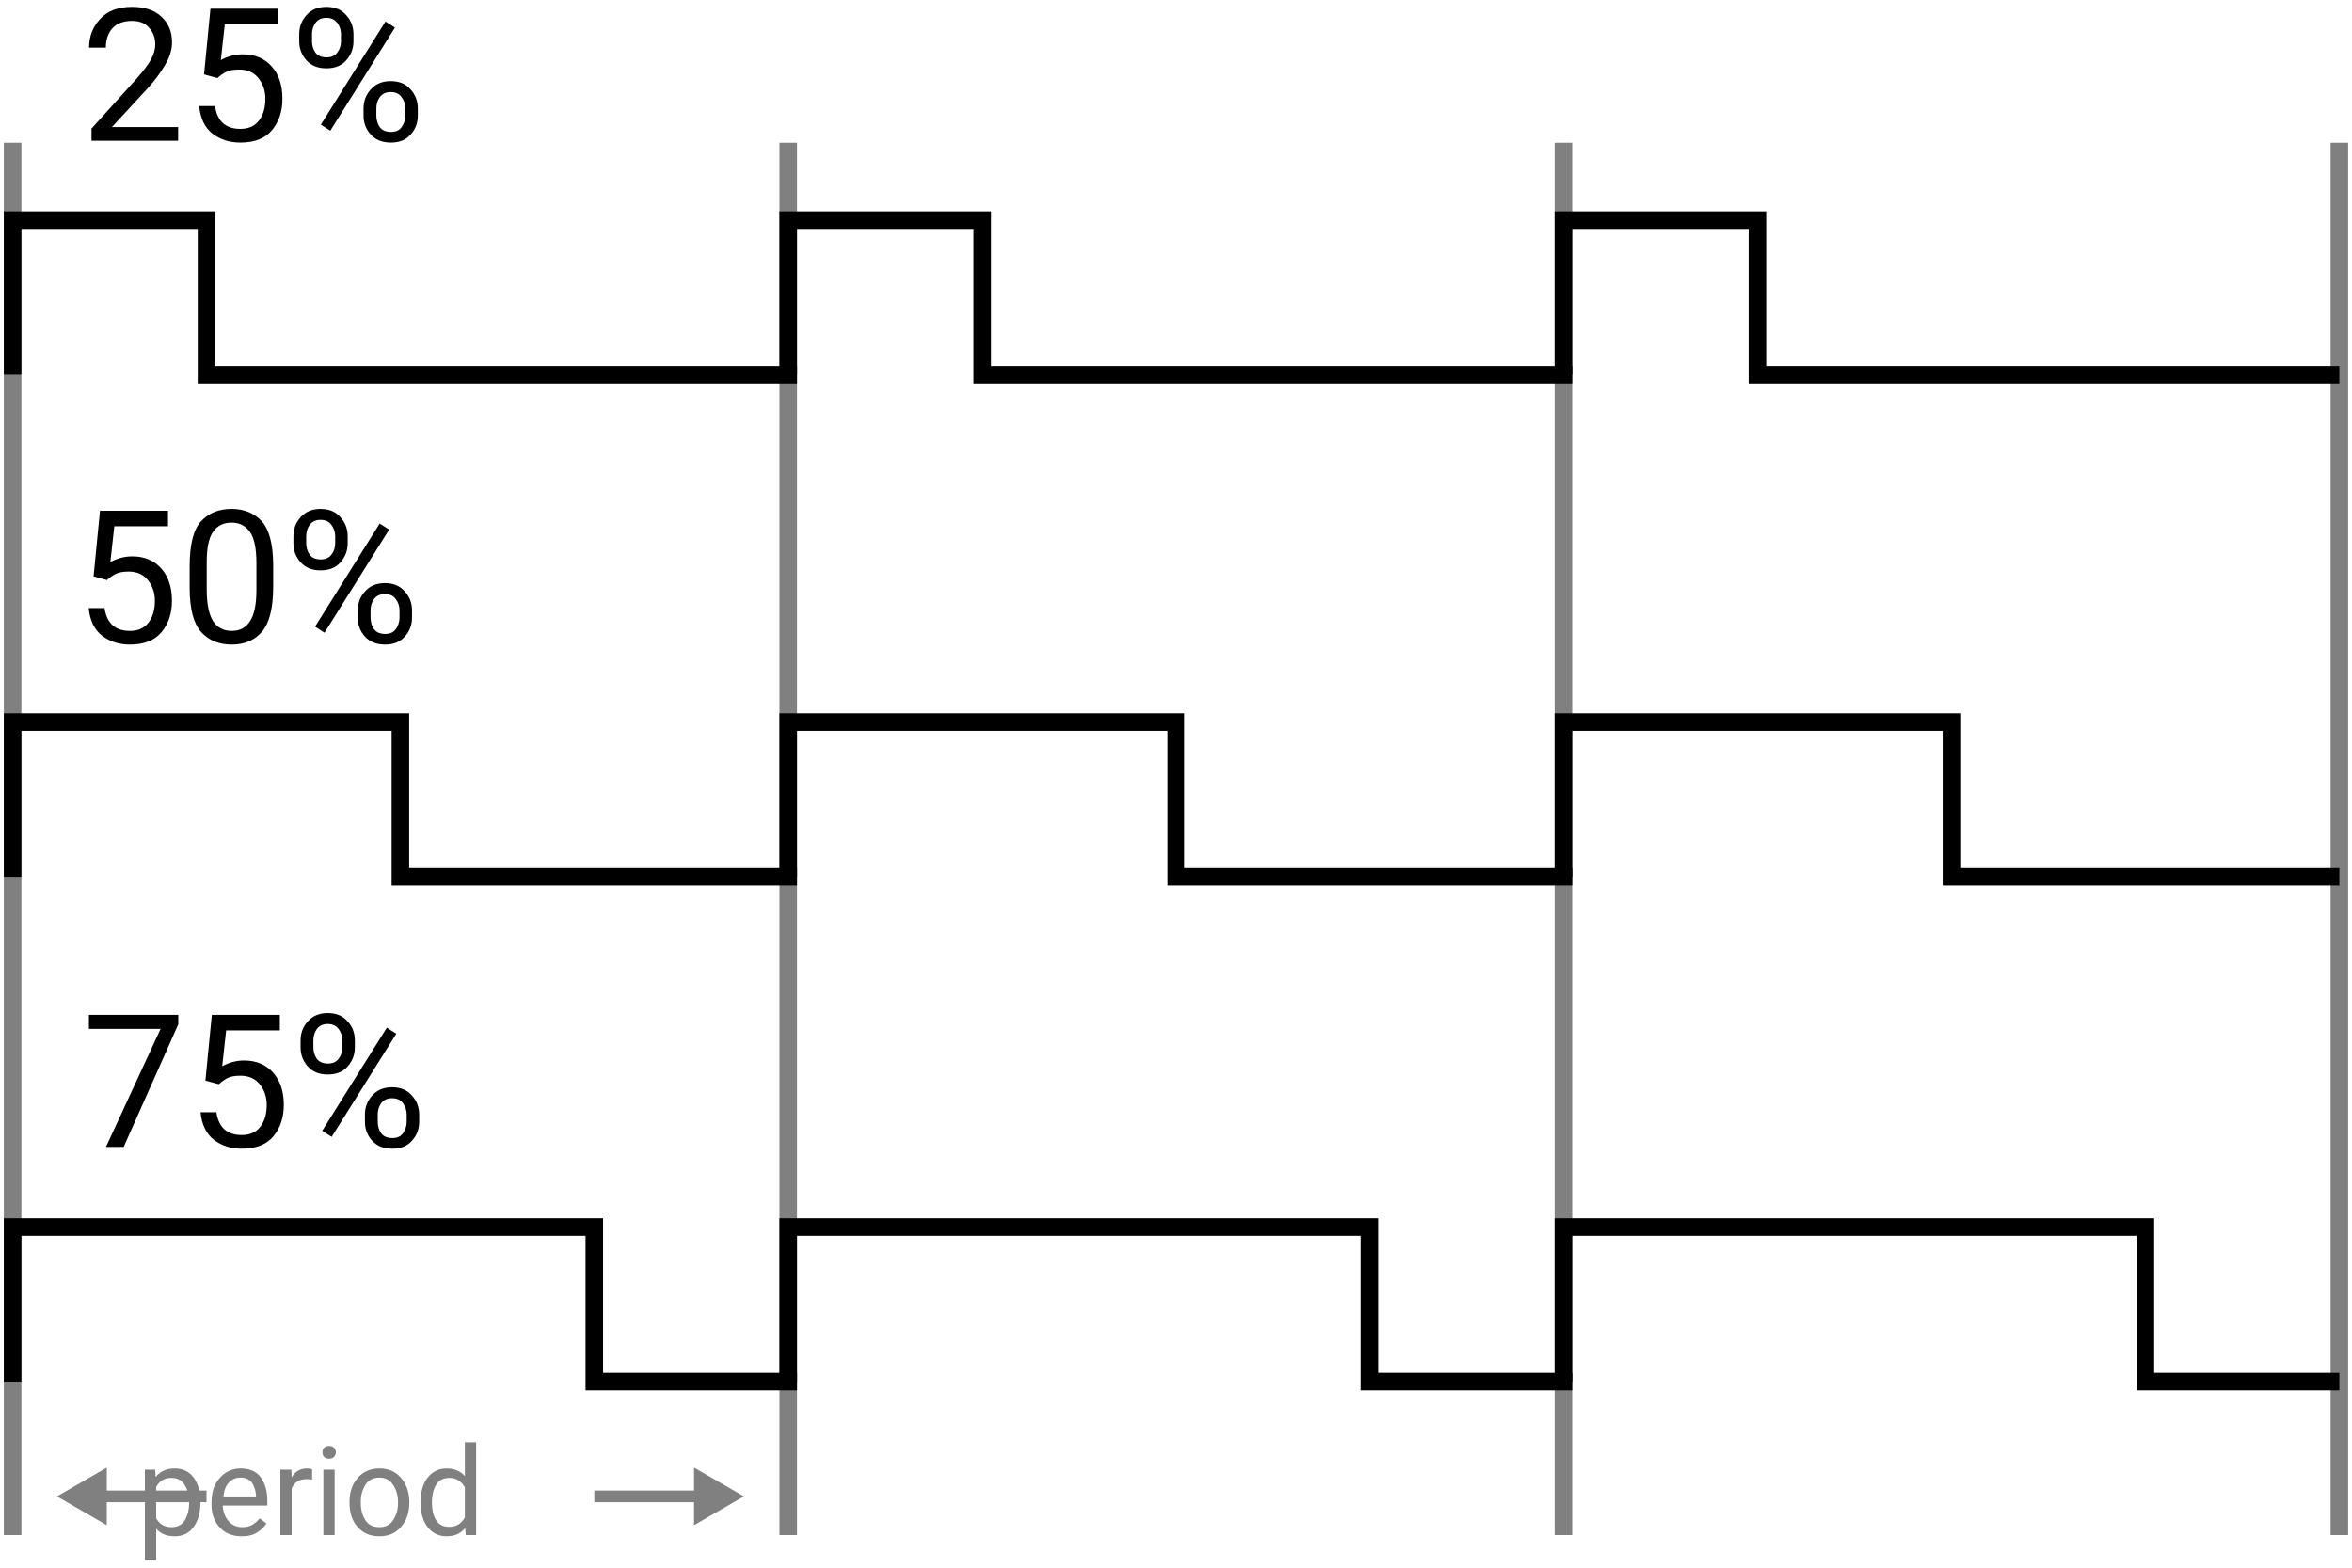
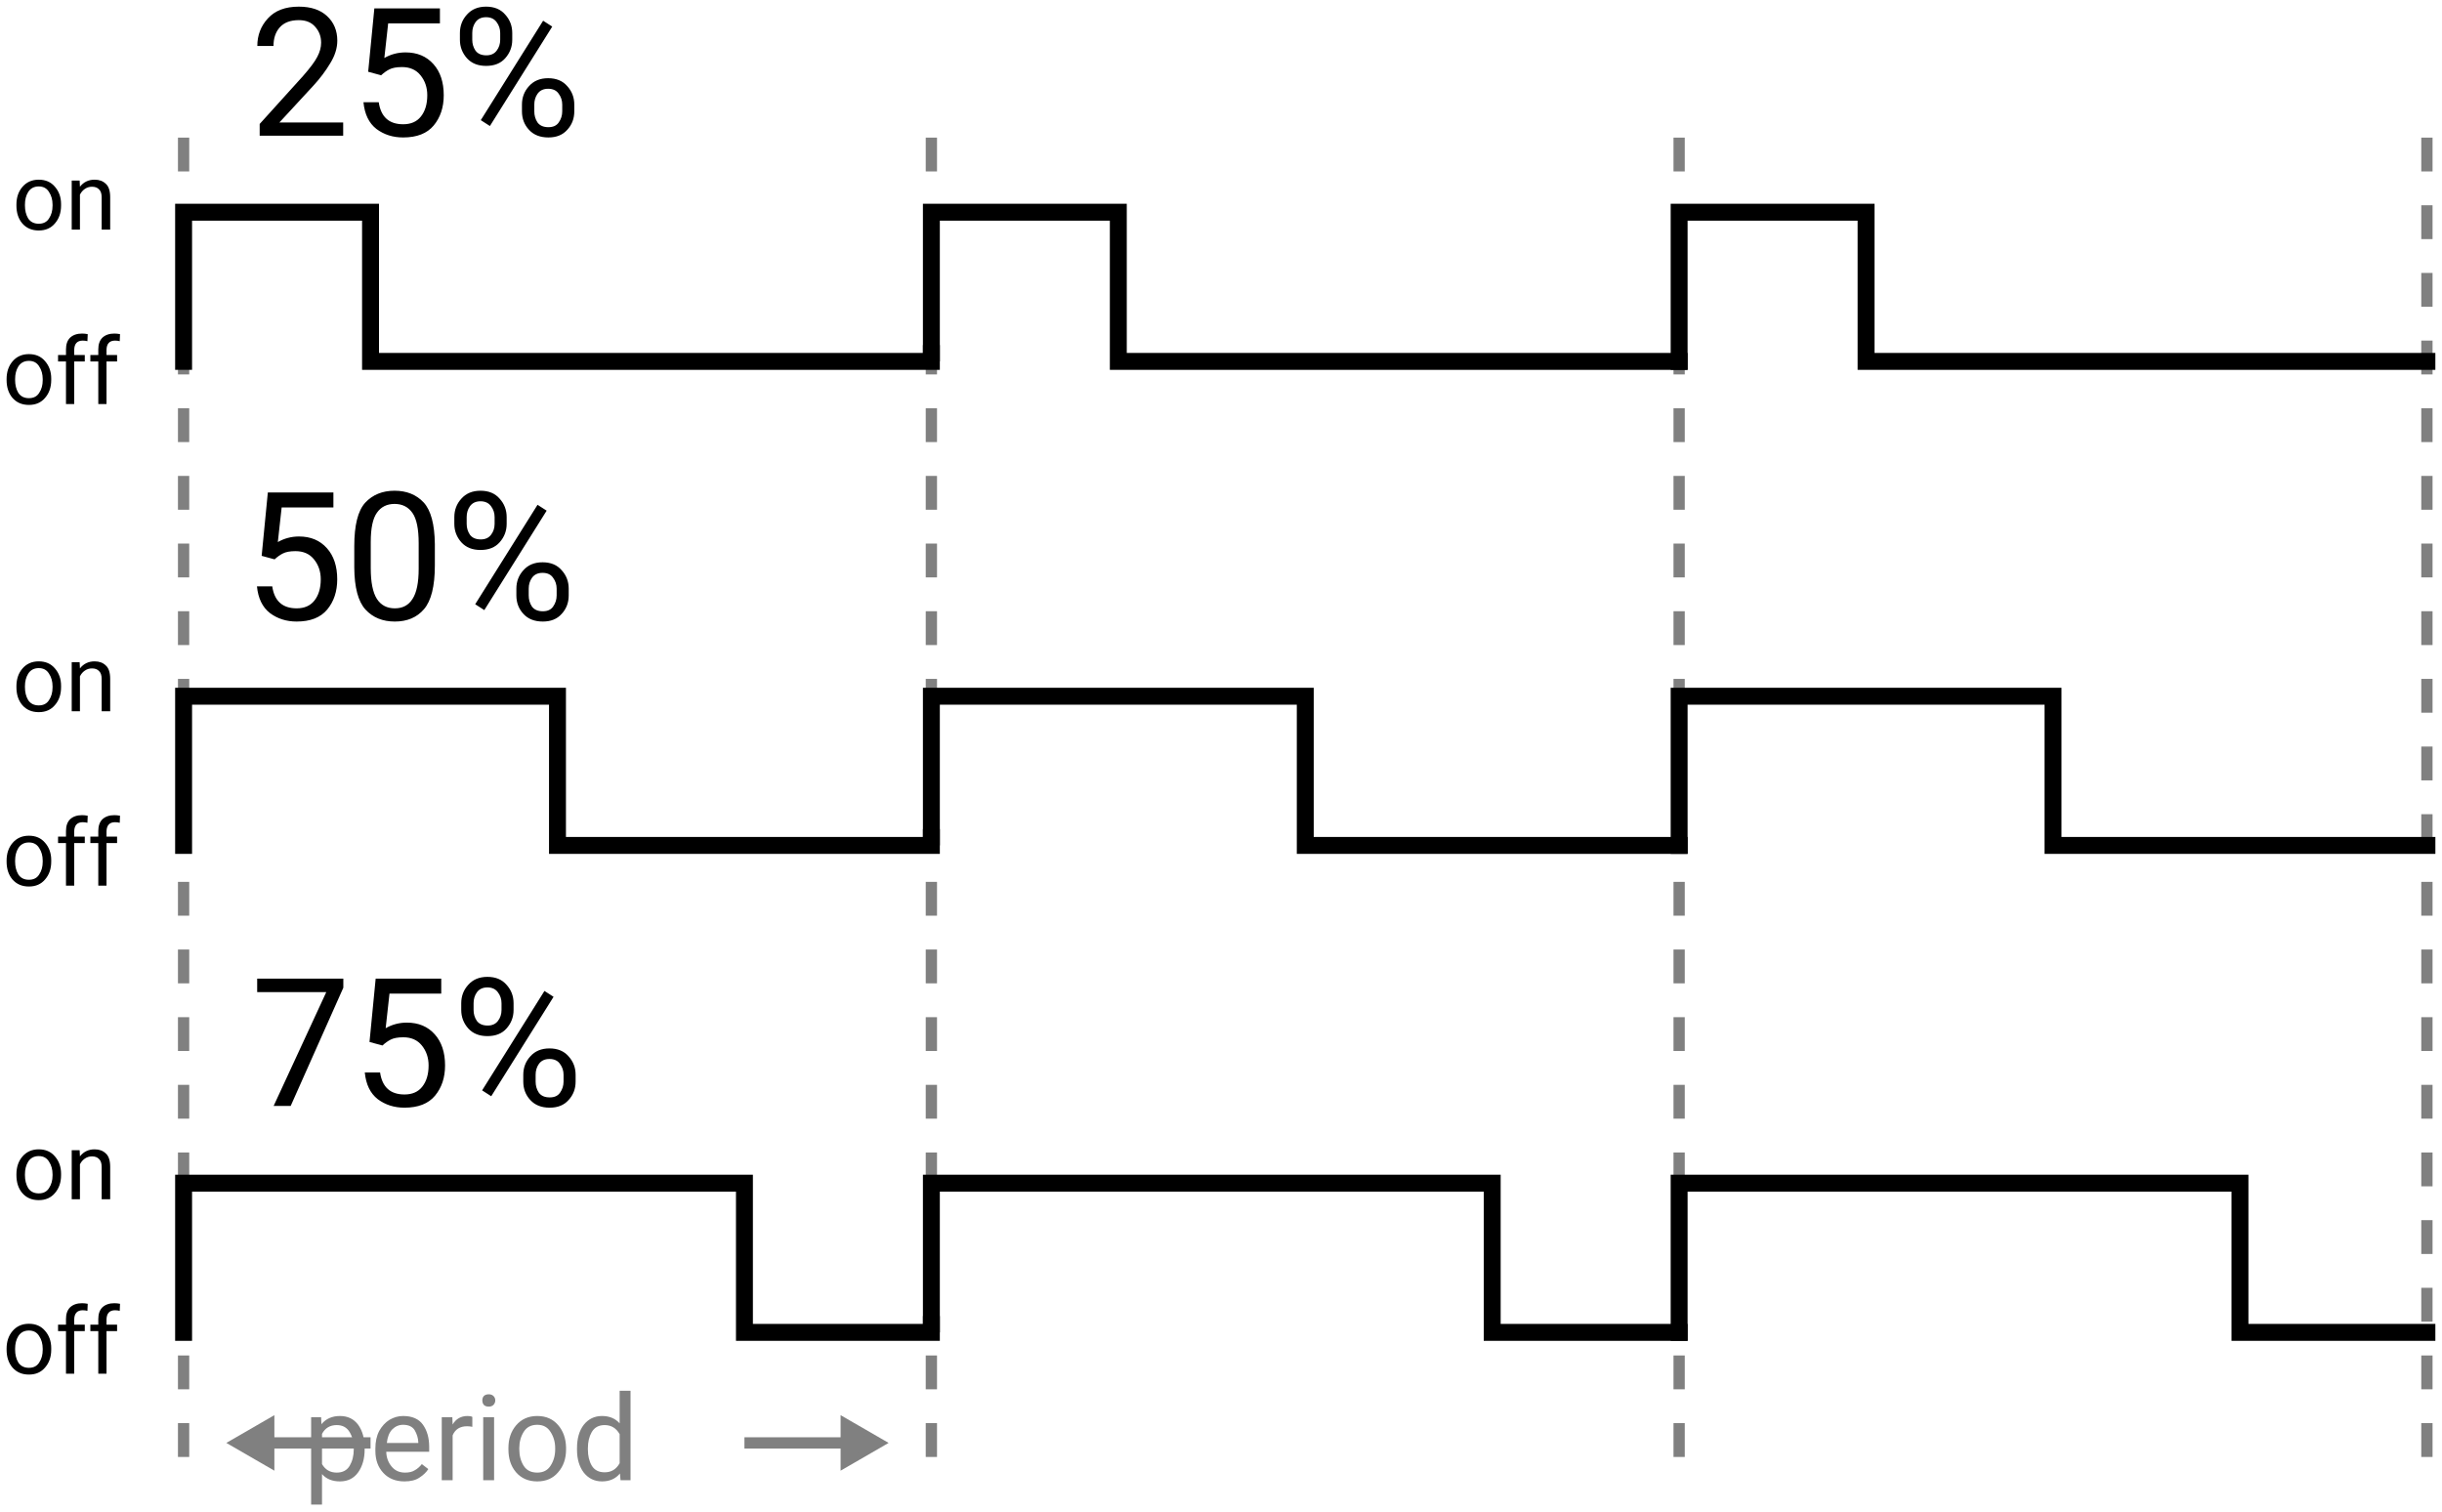
- <svg xmlns="http://www.w3.org/2000/svg" width="342.002pt" height="227.912pt" viewBox="0 0 120.651 80.402" version="1.1" id="svg8">
+ <svg xmlns="http://www.w3.org/2000/svg" width="368.3pt" height="227.912pt" viewBox="0 0 129.928 80.402" version="1.1" id="svg8">
  <defs id="defs2">
    <marker style="overflow:visible" id="marker1385" refX="0" refY="0" orient="auto">
      <path transform="scale(-0.4)" style="fill:#808080;fill-opacity:1;fill-rule:evenodd;stroke:#808080;stroke-width:1pt;stroke-opacity:1" d="M 5.77,0 -2.88,5 V -5 Z" id="path1383" />
    </marker>
    <marker style="overflow:visible" id="TriangleInM" refX="0" refY="0" orient="auto">
      <path transform="scale(-0.4)" style="fill:#808080;fill-opacity:1;fill-rule:evenodd;stroke:#808080;stroke-width:1pt;stroke-opacity:1" d="M 5.77,0 -2.88,5 V -5 Z" id="path1187" />
    </marker>
    <marker style="overflow:visible" id="Arrow2Mend" refX="0" refY="0" orient="auto">
      <path transform="scale(-0.6)" d="M 8.719,4.034 -2.207,0.016 8.719,-4.002 c -1.745,2.372 -1.735,5.617 -6e-7,8.035 z" style="fill:#000000;fill-opacity:1;fill-rule:evenodd;stroke:#000000;stroke-width:0.625;stroke-linejoin:round;stroke-opacity:1" id="path1078" />
    </marker>
  </defs>
-   <g id="layer1" transform="translate(7.408725,-2.884688)">
-     <path style="fill:none;stroke:#808080;stroke-width:0.9;stroke-linecap:butt;stroke-linejoin:miter;stroke-miterlimit:4;stroke-dasharray:none;stroke-opacity:1" d="M 112.595,10.207 V 81.645" id="path1010-0" />
-     <path style="fill:none;stroke:#808080;stroke-width:0.9;stroke-linecap:butt;stroke-linejoin:miter;stroke-miterlimit:4;stroke-dasharray:none;stroke-opacity:1" d="M 72.809,10.207 V 81.645" id="path1010-7" />
-     <path style="fill:none;stroke:#808080;stroke-width:0.9;stroke-linecap:butt;stroke-linejoin:miter;stroke-miterlimit:4;stroke-dasharray:none;stroke-opacity:1" d="M 33.024,10.207 V 81.645" id="path1010-2" />
-     <path style="fill:none;stroke:#808080;stroke-width:0.9;stroke-linecap:butt;stroke-linejoin:miter;stroke-miterlimit:4;stroke-dasharray:none;stroke-opacity:1" d="M -6.762,10.207 V 81.645" id="path1010" />
+   <g id="layer1" transform="translate(16.53043,-2.88469)">
+     <path style="fill:none;stroke:#808080;stroke-width:0.6;stroke-linecap:butt;stroke-linejoin:miter;stroke-miterlimit:4;stroke-dasharray:1.8, 1.8;stroke-dashoffset:0;stroke-opacity:1" d="M 112.595,10.207 V 81.645" id="path1010-0" />
+     <path style="fill:none;stroke:#808080;stroke-width:0.6;stroke-linecap:butt;stroke-linejoin:miter;stroke-miterlimit:4;stroke-dasharray:1.8, 1.8;stroke-dashoffset:0;stroke-opacity:1" d="M 72.809,10.207 V 81.645" id="path1010-7" />
+     <path style="fill:none;stroke:#808080;stroke-width:0.6;stroke-linecap:butt;stroke-linejoin:miter;stroke-miterlimit:4;stroke-dasharray:1.8, 1.8;stroke-dashoffset:0;stroke-opacity:1" d="M 33.024,10.207 V 81.645" id="path1010-2" />
+     <path style="fill:none;stroke:#808080;stroke-width:0.6;stroke-linecap:butt;stroke-linejoin:miter;stroke-miterlimit:4;stroke-dasharray:1.8, 1.8;stroke-dashoffset:0;stroke-opacity:1" d="M -6.762,10.207 V 81.645" id="path1010" />
    <text xml:space="preserve" style="font-size:9.537px;line-height:1.25;font-family:Roboto;-inkscape-font-specification:Roboto;stroke-width:0.265" x="-3.574" y="35.905" id="text841" transform="scale(1.001234,0.9987677)">
      <tspan id="tspan839" x="-3.574" y="35.905" style="stroke-width:0.265">50%</tspan>
    </text>
-     <path style="fill:none;stroke:#000000;stroke-width:0.9;stroke-linecap:butt;stroke-linejoin:miter;stroke-miterlimit:4;stroke-dasharray:none;stroke-opacity:1" d="m -6.762,47.868 v -7.938 h 19.893 v 7.938 h 19.893 v -0.418" id="path847-5" />
+     <path style="fill:none;stroke:#000000;stroke-width:0.9;stroke-linecap:square;stroke-linejoin:miter;stroke-miterlimit:4;stroke-dasharray:none;stroke-opacity:1" d="m -6.762,47.868 v -7.938 h 19.893 v 7.938 h 19.893 v -0.418" id="path847-5" />
    <path style="fill:none;stroke:#000000;stroke-width:0.9;stroke-linecap:butt;stroke-linejoin:miter;stroke-miterlimit:4;stroke-dasharray:none;stroke-opacity:1" d="m 33.024,47.868 v -7.938 h 19.893 v 7.938 h 19.893 v -0.418" id="path847-5-3" />
-     <path style="fill:none;stroke:#000000;stroke-width:0.9;stroke-linecap:butt;stroke-linejoin:miter;stroke-miterlimit:4;stroke-dasharray:none;stroke-opacity:1" d="m 72.809,47.868 v -7.938 h 19.893 v 7.938 h 19.893" id="path847-5-5" />
+     <path style="fill:none;stroke:#000000;stroke-width:0.9;stroke-linecap:square;stroke-linejoin:miter;stroke-miterlimit:4;stroke-dasharray:none;stroke-opacity:1" d="m 72.809,47.868 v -7.938 h 19.893 v 7.938 h 19.893" id="path847-5-5" />
    <text xml:space="preserve" style="font-size:9.537px;line-height:1.25;font-family:Roboto;-inkscape-font-specification:Roboto;stroke-width:0.265" x="-3.273" y="10.119" id="text837" transform="scale(1.001234,0.9987677)">
      <tspan id="tspan835" x="-3.273" y="10.119" style="stroke-width:0.265">25%</tspan>
    </text>
-     <path style="fill:none;stroke:#000000;stroke-width:0.9;stroke-linecap:butt;stroke-linejoin:miter;stroke-miterlimit:4;stroke-dasharray:none;stroke-opacity:1" d="M -6.762,22.113 V 14.176 h 9.946 v 7.938 H 33.024 v -0.418" id="path847" />
-     <path style="fill:none;stroke:#000000;stroke-width:0.9;stroke-linecap:butt;stroke-linejoin:miter;stroke-miterlimit:4;stroke-dasharray:none;stroke-opacity:1" d="M 72.809,22.113 V 14.176 h 9.946 v 7.938 h 29.839" id="path847-6" />
+     <path style="fill:none;stroke:#000000;stroke-width:0.9;stroke-linecap:square;stroke-linejoin:miter;stroke-miterlimit:4;stroke-dasharray:none;stroke-opacity:1" d="M -6.762,22.113 V 14.176 h 9.946 v 7.938 H 33.024 v -0.418" id="path847" />
+     <path style="fill:none;stroke:#000000;stroke-width:0.9;stroke-linecap:square;stroke-linejoin:miter;stroke-miterlimit:4;stroke-dasharray:none;stroke-opacity:1" d="M 72.809,22.113 V 14.176 h 9.946 v 7.938 h 29.839" id="path847-6" />
    <path style="fill:none;stroke:#000000;stroke-width:0.9;stroke-linecap:butt;stroke-linejoin:miter;stroke-miterlimit:4;stroke-dasharray:none;stroke-opacity:1" d="M 33.024,22.113 V 14.176 h 9.946 v 7.938 h 29.839 v -0.418" id="path847-7" />
    <text xml:space="preserve" style="font-size:9.537px;line-height:1.25;font-family:Roboto;-inkscape-font-specification:Roboto;stroke-width:0.265" x="-3.205" y="61.806" id="text845" transform="scale(1.001234,0.9987677)">
      <tspan id="tspan843" x="-3.205" y="61.806" style="stroke-width:0.265">75%</tspan>
    </text>
-     <path style="fill:none;stroke:#000000;stroke-width:0.9;stroke-linecap:butt;stroke-linejoin:miter;stroke-miterlimit:4;stroke-dasharray:none;stroke-opacity:1" d="m -6.762,73.778 v -7.938 H 23.078 v 7.938 h 9.946 v -0.418" id="path847-62" />
+     <path style="fill:none;stroke:#000000;stroke-width:0.9;stroke-linecap:square;stroke-linejoin:miter;stroke-miterlimit:4;stroke-dasharray:none;stroke-opacity:1" d="m -6.762,73.778 v -7.938 H 23.078 v 7.938 h 9.946 v -0.418" id="path847-62" />
    <path style="fill:none;stroke:#000000;stroke-width:0.9;stroke-linecap:butt;stroke-linejoin:miter;stroke-miterlimit:4;stroke-dasharray:none;stroke-opacity:1" d="m 33.024,73.778 v -7.938 h 29.839 v 7.938 h 9.946 v -0.418" id="path847-62-9" />
-     <path style="fill:none;stroke:#000000;stroke-width:0.9;stroke-linecap:butt;stroke-linejoin:miter;stroke-miterlimit:4;stroke-dasharray:none;stroke-opacity:1" d="m 72.809,73.778 v -7.938 h 29.839 v 7.938 h 9.946" id="path847-62-1" />
+     <path style="fill:none;stroke:#000000;stroke-width:0.9;stroke-linecap:square;stroke-linejoin:miter;stroke-miterlimit:4;stroke-dasharray:none;stroke-opacity:1" d="m 72.809,73.778 v -7.938 h 29.839 v 7.938 h 9.946" id="path847-62-1" />
    <text xml:space="preserve" style="font-size:7.417px;line-height:0.85;font-family:Roboto;-inkscape-font-specification:Roboto;text-align:center;text-anchor:middle;stroke-width:0.265" x="13.111" y="81.745" id="text1041" transform="scale(1.001234,0.9987677)">
      <tspan x="13.111" y="81.745" style="font-size:6.358px;fill:#808080;fill-opacity:1;stroke-width:0.265" id="tspan1043">period</tspan>
    </text>
    <path style="fill:none;stroke:#808080;stroke-width:0.6;stroke-linecap:butt;stroke-linejoin:miter;stroke-miterlimit:4;stroke-dasharray:none;stroke-opacity:1;marker-start:url(#marker1385)" d="M -2.783,79.66 H 3.185" id="path1047" />
    <path style="fill:none;stroke:#808080;stroke-width:0.6;stroke-linecap:butt;stroke-linejoin:miter;stroke-miterlimit:4;stroke-dasharray:none;stroke-opacity:1;marker-start:url(#TriangleInM)" d="M 29.045,79.66 H 23.078" id="path1049" />
+     <text xml:space="preserve" style="font-size:4.939px;line-height:1.25;font-family:Roboto;-inkscape-font-specification:Roboto;stroke-width:0.265" x="-15.875" y="15.102" id="text880">
+       <tspan id="tspan878" x="-15.875" y="15.102" style="font-size:4.939px;stroke-width:0.265">on</tspan>
+     </text>
+     <text xml:space="preserve" style="font-size:4.939px;line-height:1.25;font-family:Roboto;-inkscape-font-specification:Roboto;stroke-width:0.265" x="-16.4" y="24.382" id="text884">
+       <tspan id="tspan882" x="-16.4" y="24.382" style="font-size:4.939px;stroke-width:0.265">off</tspan>
+     </text>
+     <text xml:space="preserve" style="font-size:4.939px;line-height:1.25;font-family:Roboto;-inkscape-font-specification:Roboto;stroke-width:0.265" x="-15.875" y="40.729" id="text880-3">
+       <tspan id="tspan878-6" x="-15.875" y="40.729" style="font-size:4.939px;stroke-width:0.265">on</tspan>
+     </text>
+     <text xml:space="preserve" style="font-size:4.939px;line-height:1.25;font-family:Roboto;-inkscape-font-specification:Roboto;stroke-width:0.265" x="-16.4" y="50.009" id="text884-7">
+       <tspan id="tspan882-5" x="-16.4" y="50.009" style="font-size:4.939px;stroke-width:0.265">off</tspan>
+     </text>
+     <text xml:space="preserve" style="font-size:4.939px;line-height:1.25;font-family:Roboto;-inkscape-font-specification:Roboto;stroke-width:0.265" x="-15.875" y="66.696" id="text880-35">
+       <tspan id="tspan878-62" x="-15.875" y="66.696" style="font-size:4.939px;stroke-width:0.265">on</tspan>
+     </text>
+     <text xml:space="preserve" style="font-size:4.939px;line-height:1.25;font-family:Roboto;-inkscape-font-specification:Roboto;stroke-width:0.265" x="-16.4" y="75.976" id="text884-9">
+       <tspan id="tspan882-1" x="-16.4" y="75.976" style="font-size:4.939px;stroke-width:0.265">off</tspan>
+     </text>
  </g>
</svg>
